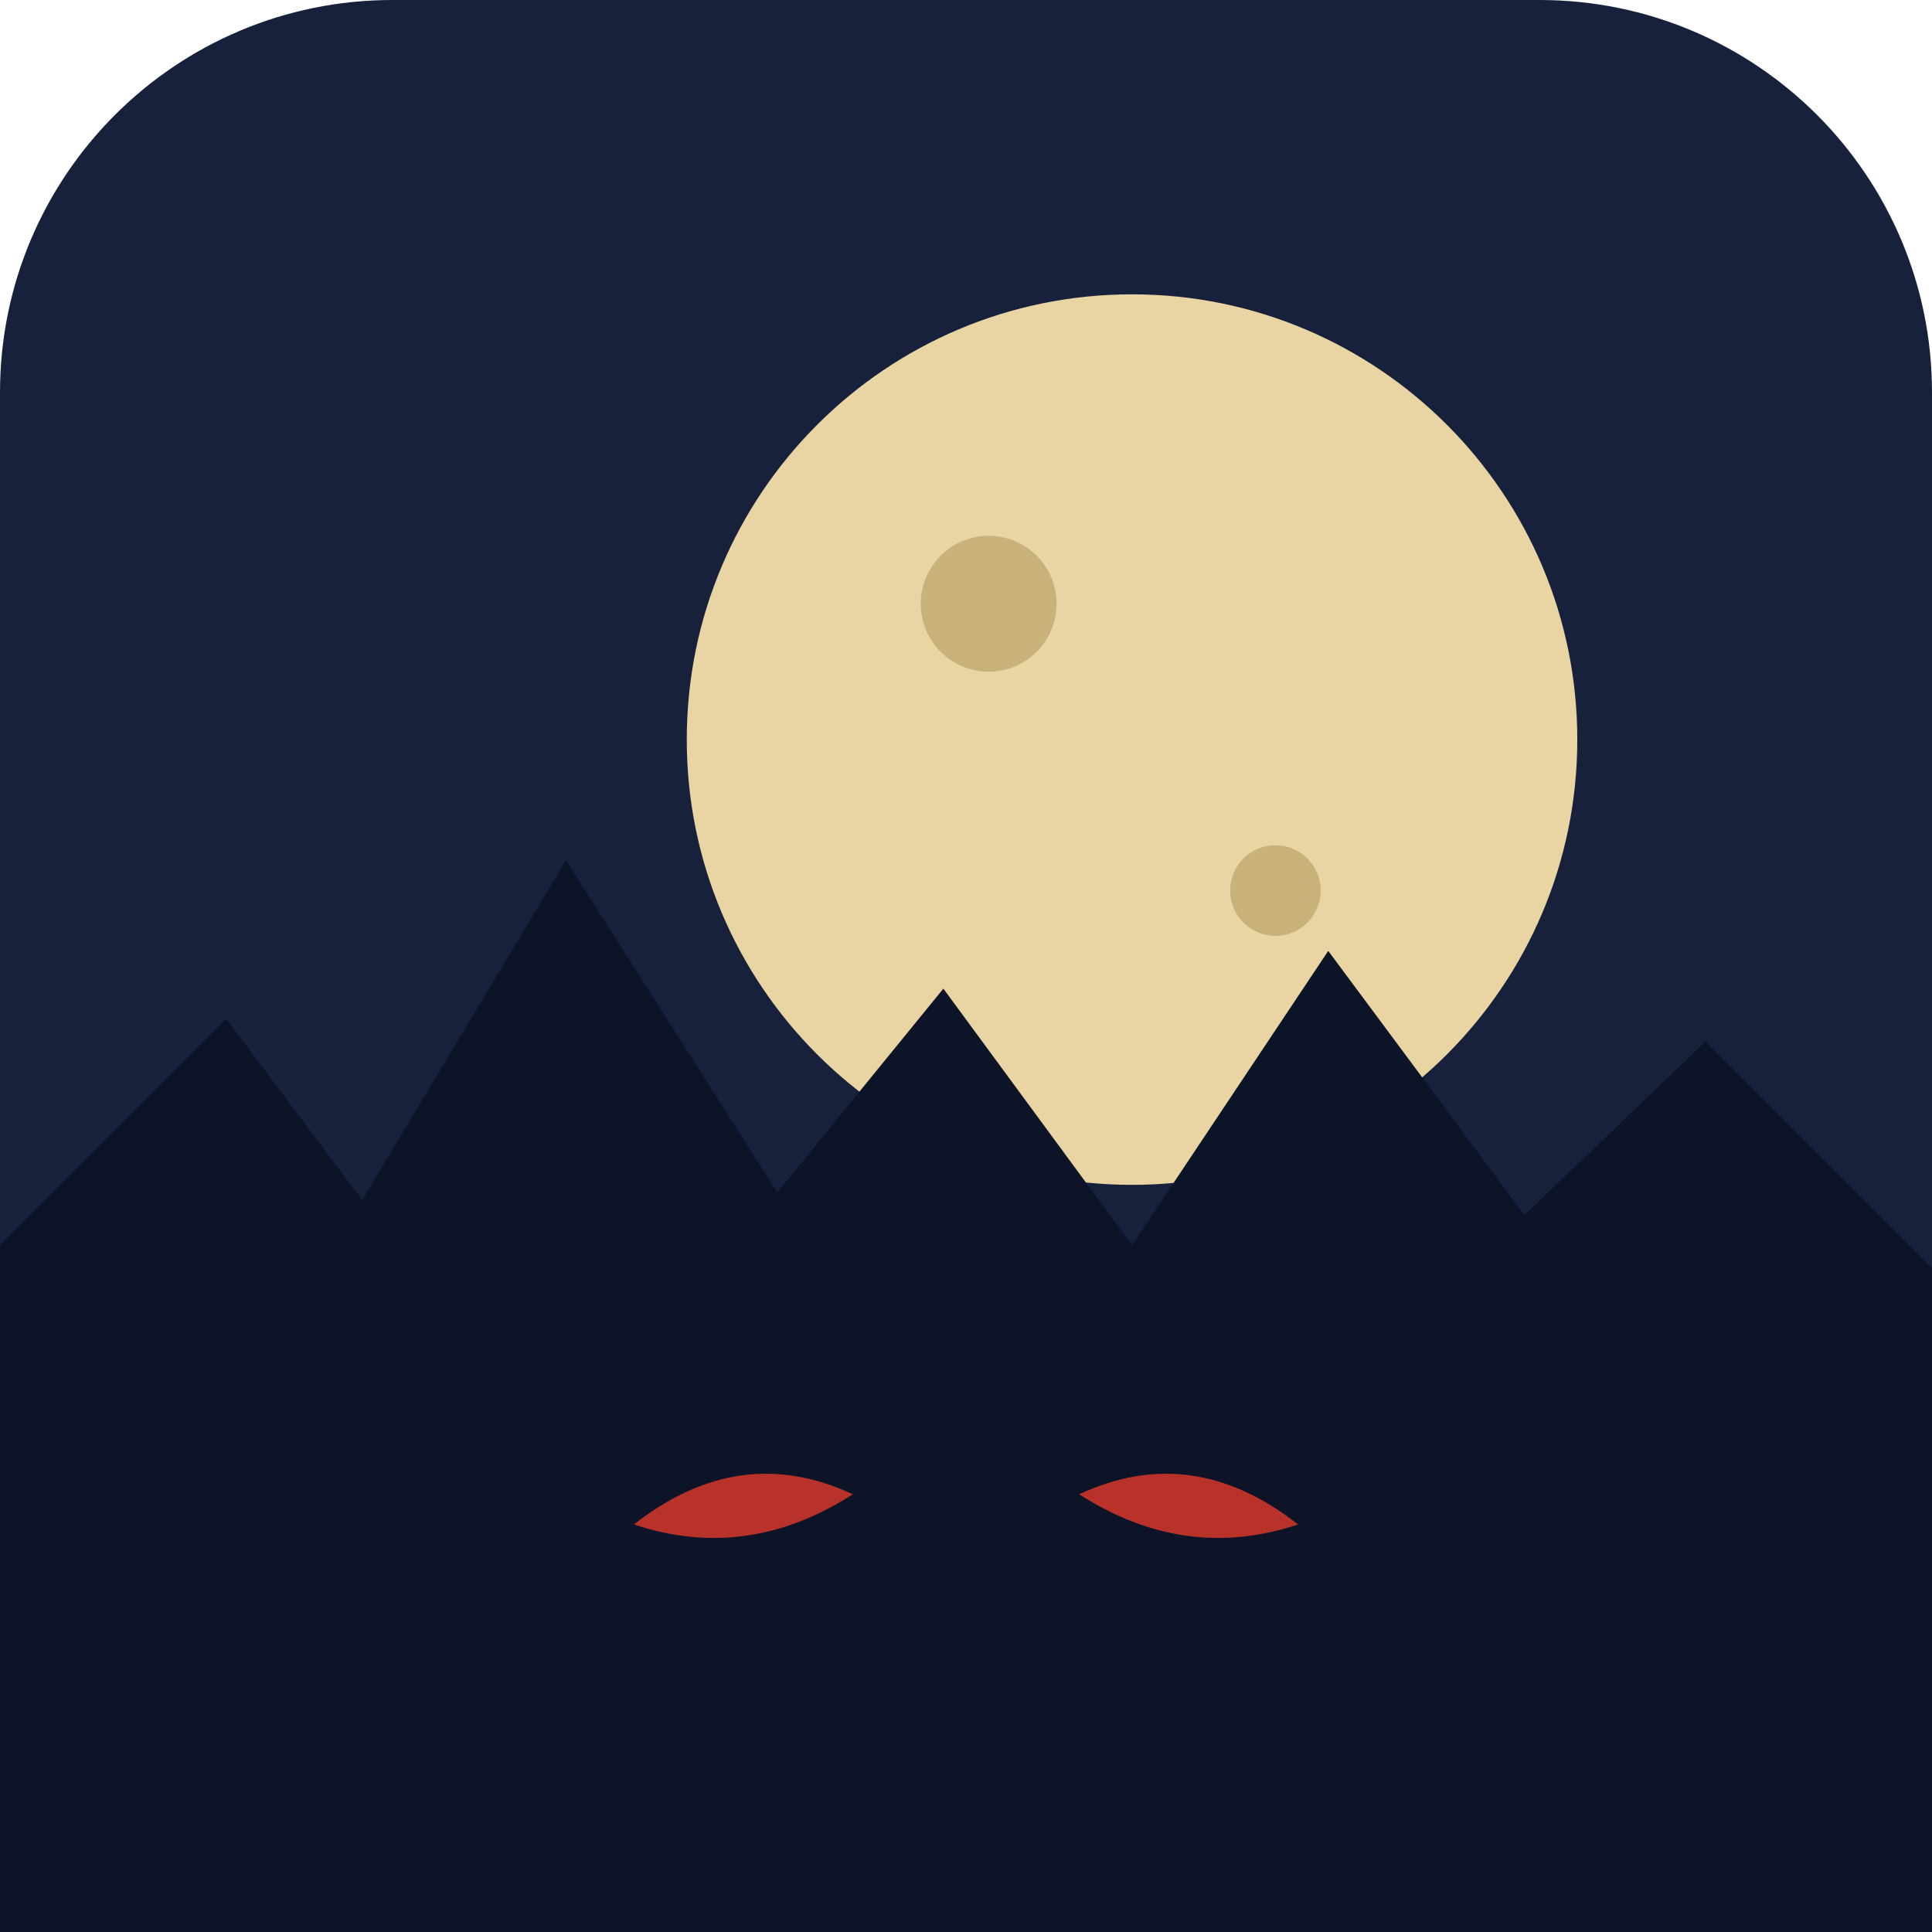
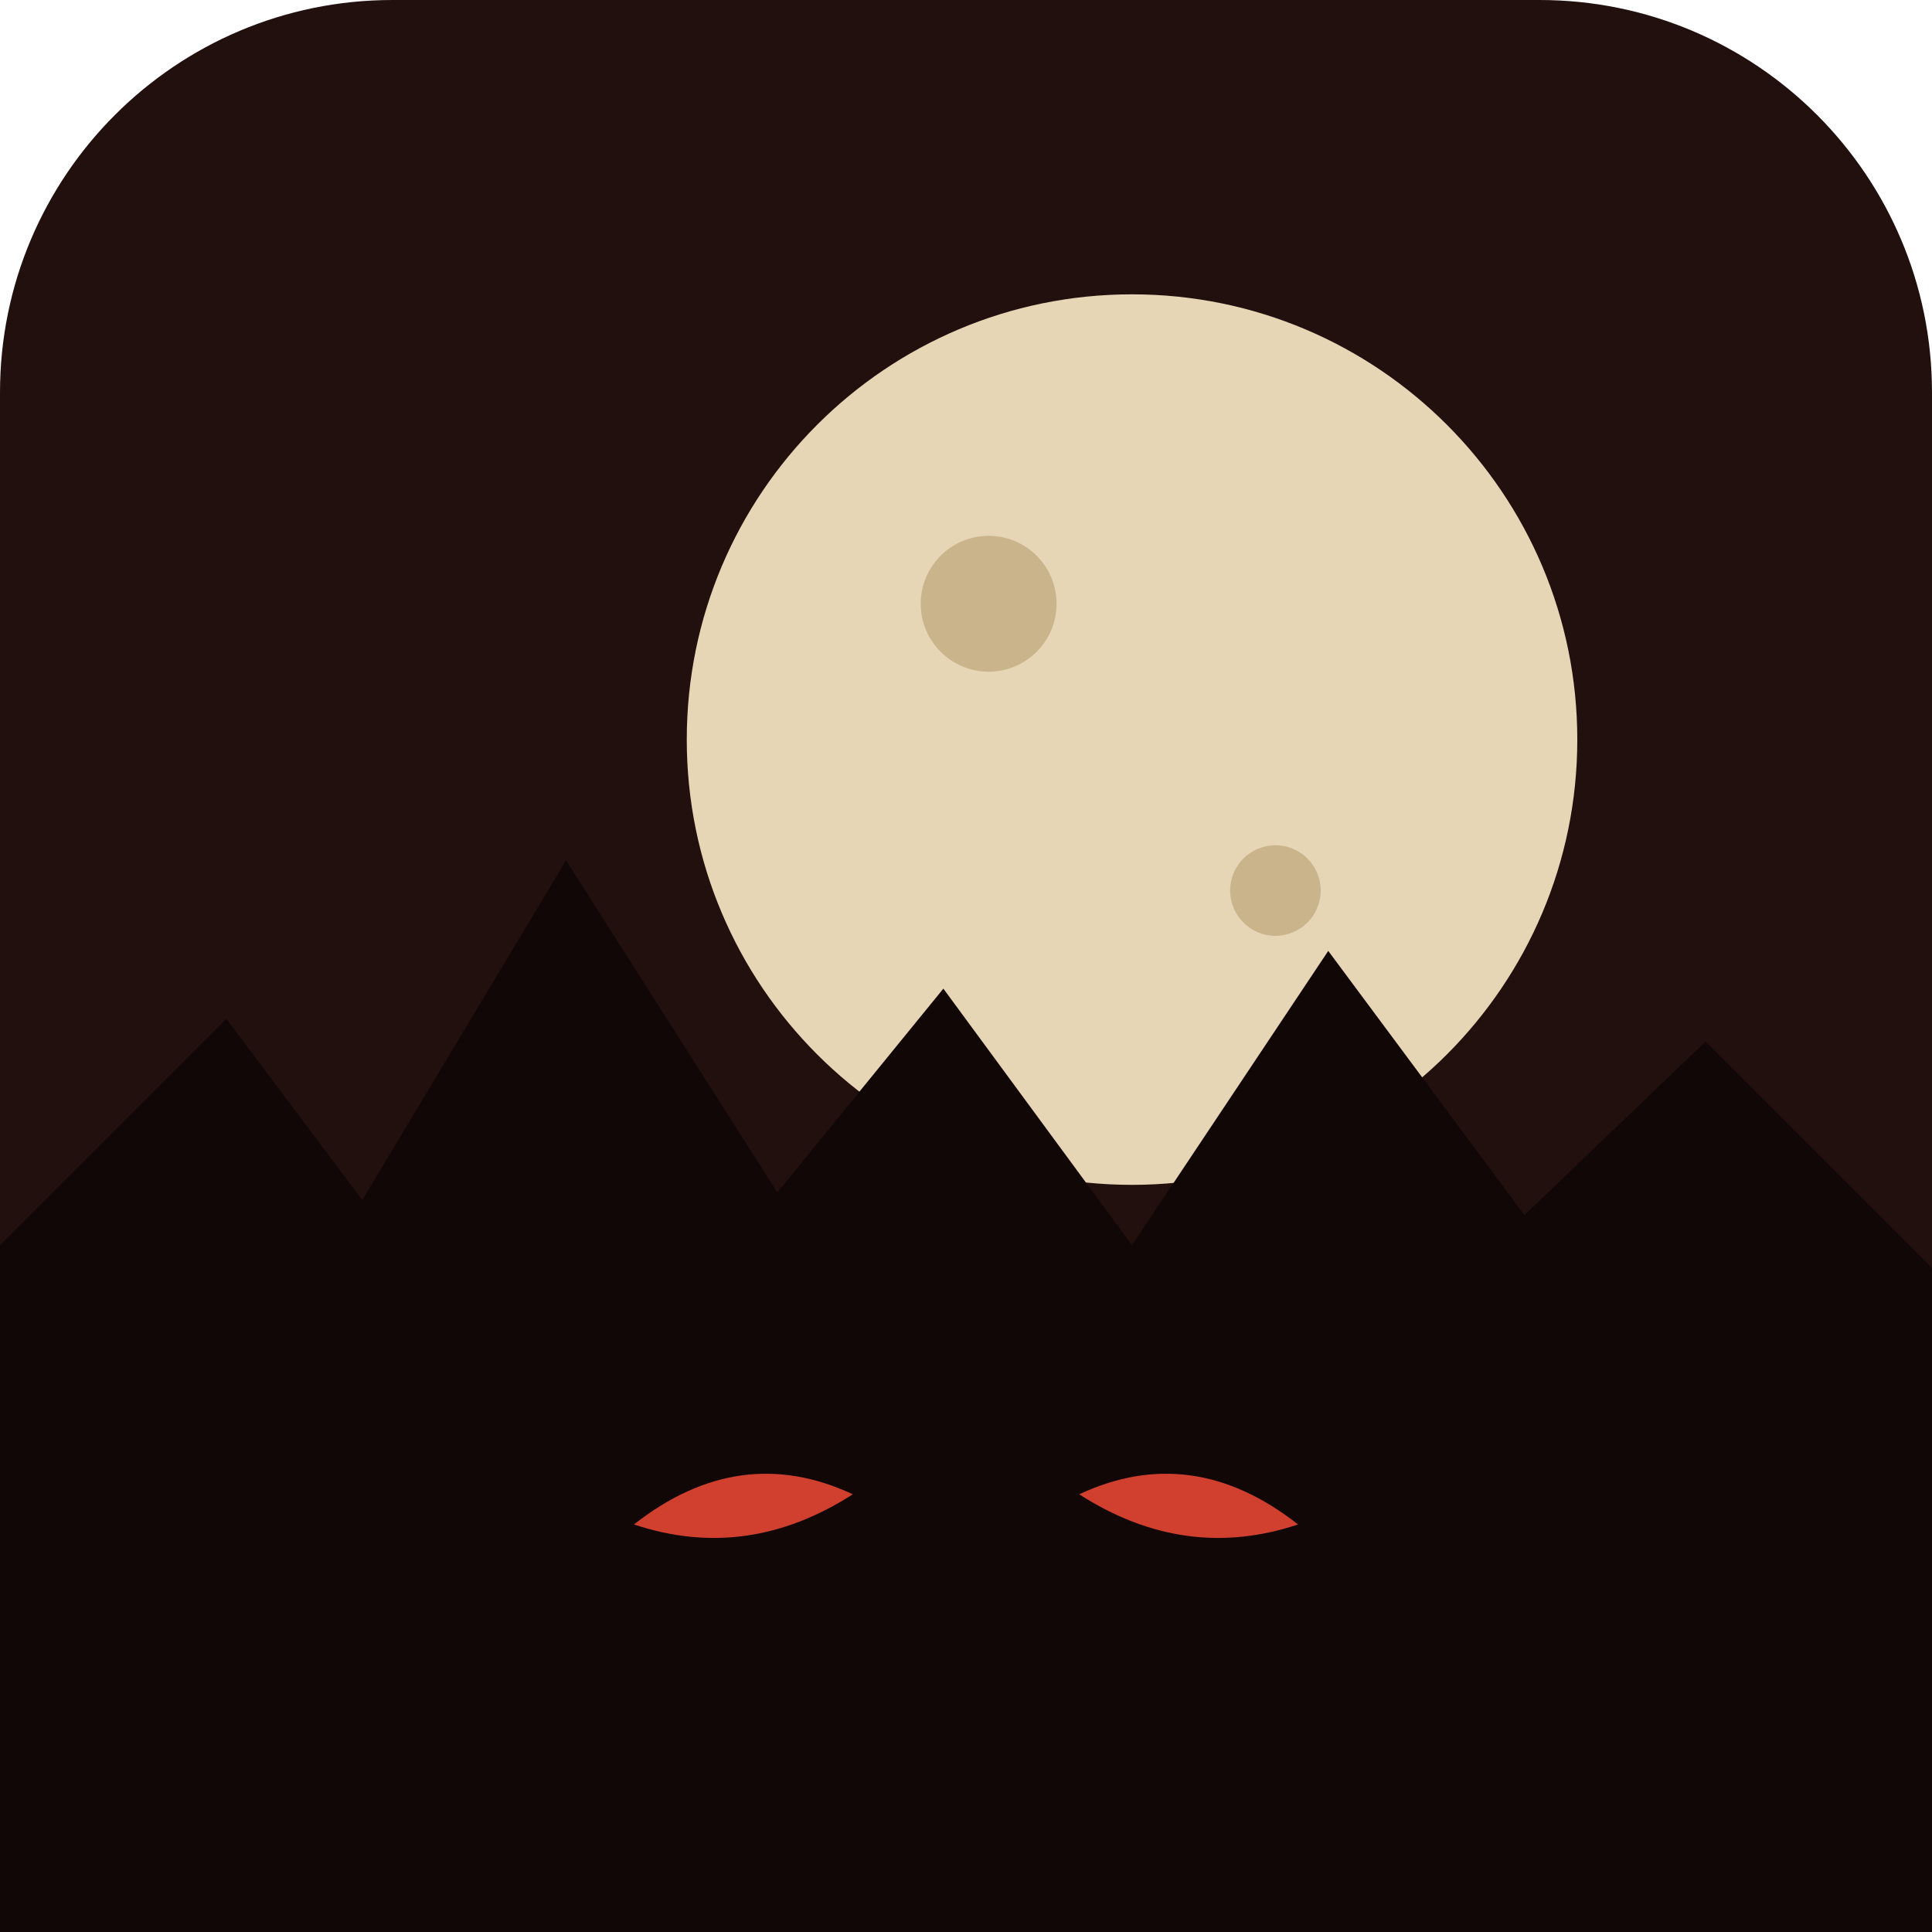
<svg xmlns="http://www.w3.org/2000/svg" viewBox="0 0 512 512">
-   <rect width="512" height="512" rx="104" fill="#18213b" />
-   <circle cx="300" cy="196" r="118" fill="#e8d5a3" />
-   <circle cx="262" cy="160" r="18" fill="#c9b27a" />
-   <circle cx="338" cy="236" r="12" fill="#c9b27a" />
-   <path d="M0 512 V330 L60 270 L96 318 L150 228 L206 316 L250 262 L300 330 L352 252 L404 322 L452 276 L512 336 V512 Z" fill="#0e1428" />
-   <path d="M168 404 Q196 382 226 396 Q198 414 168 404 Z" fill="#b8322a" />
-   <path d="M286 396 Q316 382 344 404 Q314 414 286 396 Z" fill="#b8322a" />
+   <rect width="512" height="512" rx="104" fill="#22100f" />
+   <circle cx="300" cy="196" r="118" fill="#e7d6b5" />
+   <circle cx="262" cy="160" r="18" fill="#c9b48c" />
+   <circle cx="338" cy="236" r="12" fill="#c9b48c" />
+   <path d="M0 512 V330 L60 270 L96 318 L150 228 L206 316 L250 262 L300 330 L352 252 L404 322 L452 276 L512 336 V512 Z" fill="#120707" />
+   <path d="M168 404 Q196 382 226 396 Q198 414 168 404 Z" fill="#d1402f" />
+   <path d="M286 396 Q316 382 344 404 Q314 414 286 396 Z" fill="#d1402f" />
</svg>
